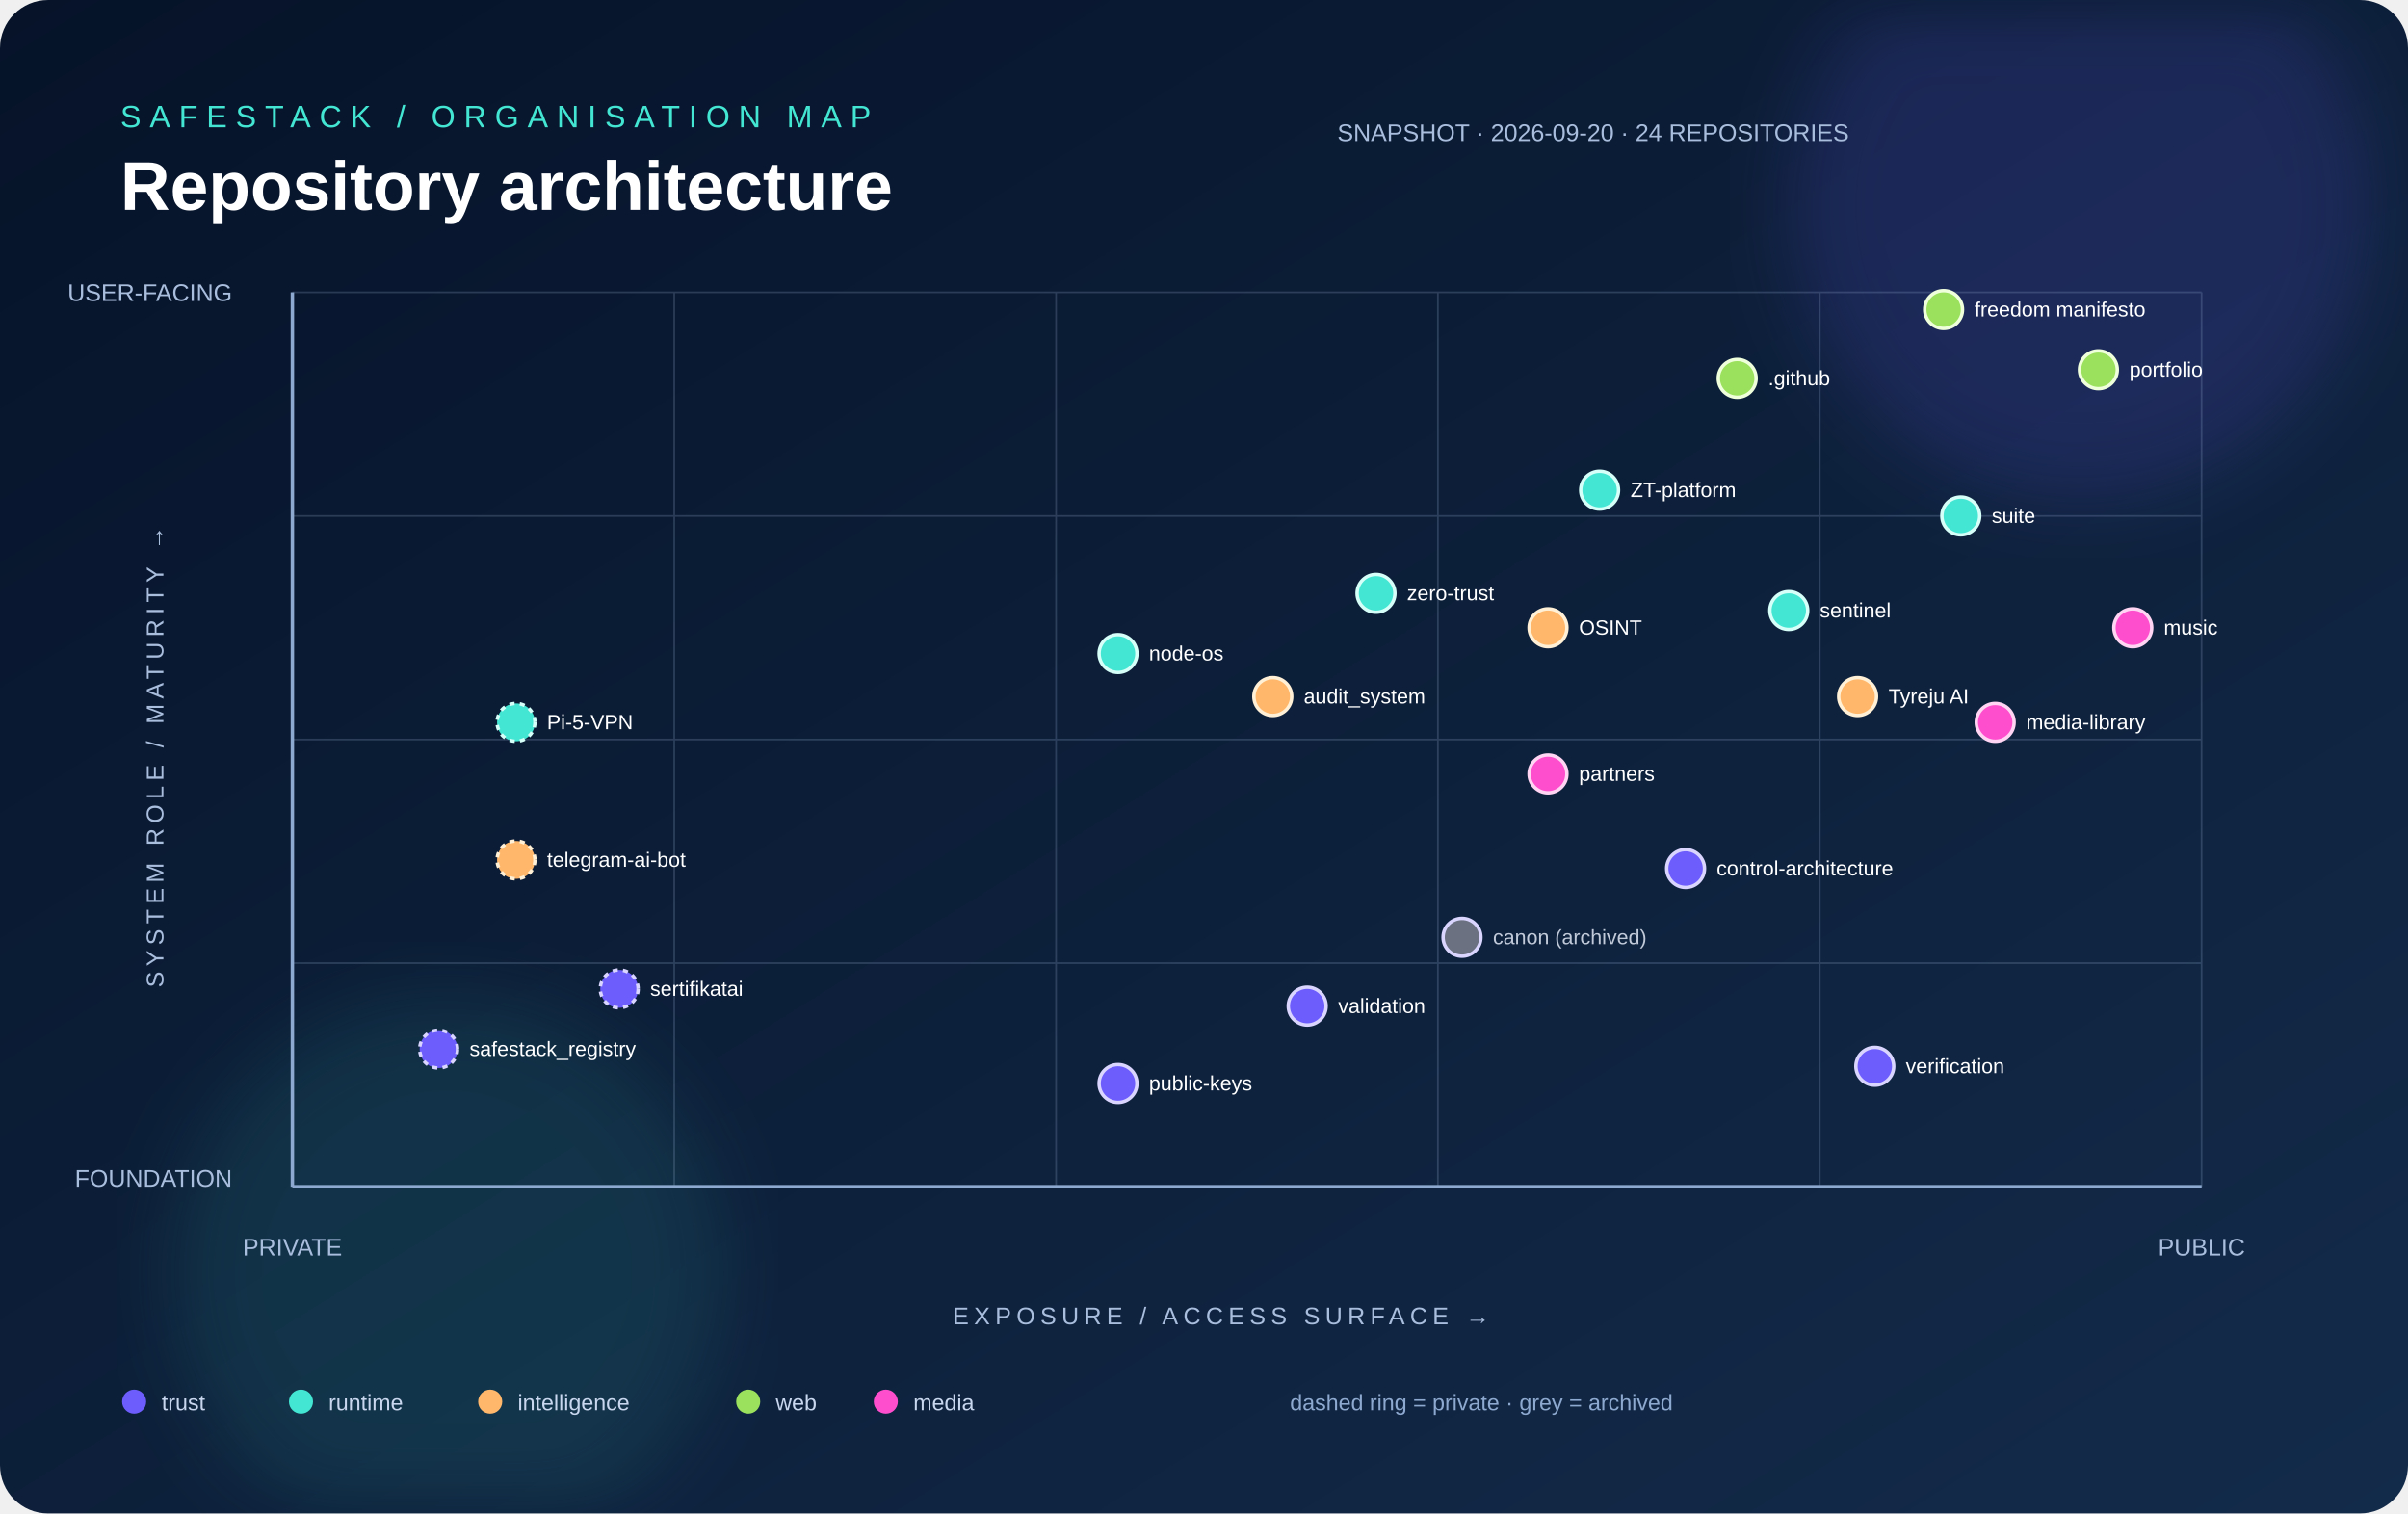
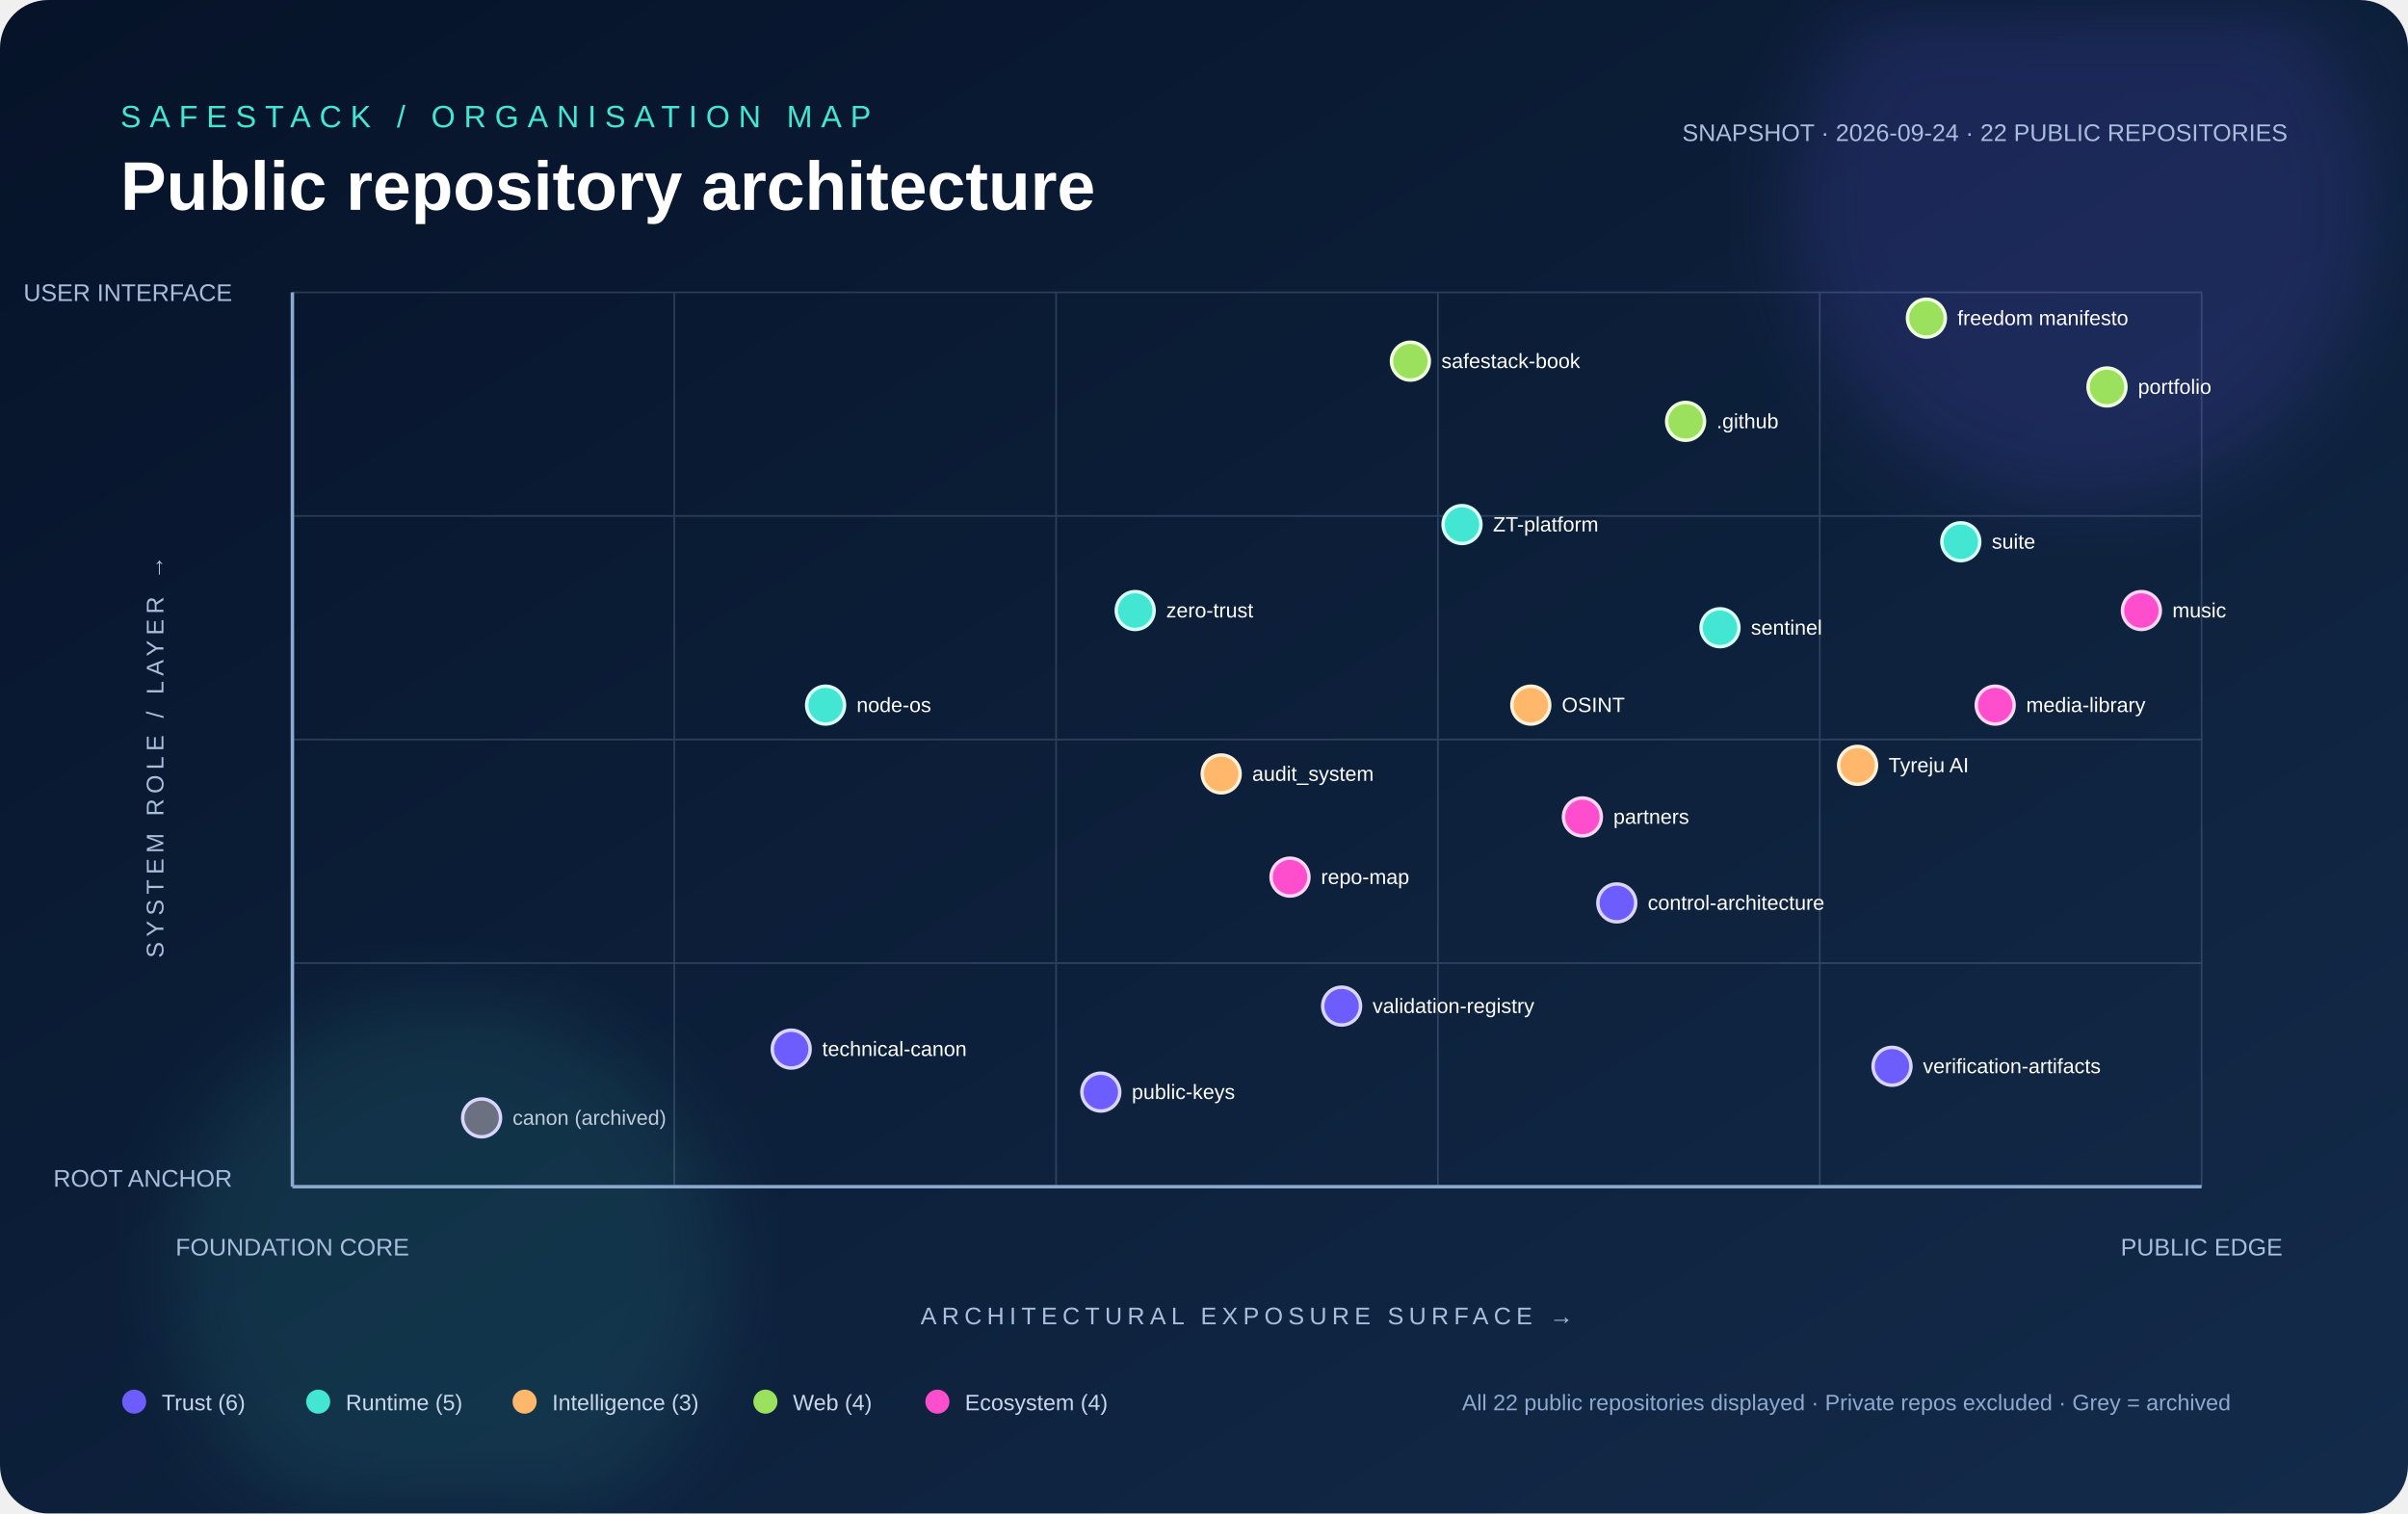
<svg xmlns="http://www.w3.org/2000/svg" viewBox="0 0 1400 880" role="img" aria-labelledby="title desc">
  <defs>
    <linearGradient id="bg" x1="0" y1="0" x2="1" y2="1">
      <stop stop-color="#061329" />
      <stop offset="1" stop-color="#132b4a" />
    </linearGradient>
    <filter id="soft">
      <feGaussianBlur stdDeviation="22" />
    </filter>
  </defs>
  <rect width="1400" height="880" rx="28" fill="url(#bg)" />
  <circle cx="1210" cy="120" r="170" fill="#6d5dfc" opacity=".16" filter="url(#soft)" />
  <circle cx="260" cy="740" r="160" fill="#43e6d2" opacity=".10" filter="url(#soft)" />
  <text x="70" y="74" fill="#43e6d2" font-family="Arial,Helvetica,sans-serif" font-size="18" letter-spacing="5">SAFESTACK / ORGANISATION MAP</text>
-   <text x="70" y="122" fill="#fff" font-family="Arial,Helvetica,sans-serif" font-size="40" font-weight="700">Repository architecture</text>
-   <text x="1075" y="82" fill="#a9bddd" font-family="Arial,Helvetica,sans-serif" font-size="14" text-anchor="end">SNAPSHOT · 2026-09-20 · 24 REPOSITORIES</text>
+   <text x="70" y="122" fill="#fff" font-family="Arial,Helvetica,sans-serif" font-size="40" font-weight="700">Public repository architecture</text>
+   <text x="1330" y="82" fill="#a9bddd" font-family="Arial,Helvetica,sans-serif" font-size="14" text-anchor="end">SNAPSHOT · 2026-09-24 · 22 PUBLIC REPOSITORIES</text>
  <g opacity=".22" stroke="#9fb5d9" stroke-width="1">
    <path d="M170 170H1280M170 300H1280M170 430H1280M170 560H1280M170 690H1280" />
    <path d="M170 170V690M392 170V690M614 170V690M836 170V690M1058 170V690M1280 170V690" />
  </g>
  <g stroke="#8ea9cf" stroke-width="2">
    <path d="M170 690H1280" />
    <path d="M170 690V170" />
  </g>
  <g fill="#a9bddd" font-family="Arial,Helvetica,sans-serif" font-size="14">
-     <text x="170" y="730" text-anchor="middle">PRIVATE</text>
-     <text x="1280" y="730" text-anchor="middle">PUBLIC</text>
-     <text x="710" y="770" text-anchor="middle" letter-spacing="3">EXPOSURE / ACCESS SURFACE  →</text>
-     <text x="135" y="690" text-anchor="end">FOUNDATION</text>
-     <text x="135" y="175" text-anchor="end">USER-FACING</text>
-     <text x="95" y="440" text-anchor="middle" transform="rotate(-90 95 440)" letter-spacing="3">SYSTEM ROLE / MATURITY  →</text>
+     <text x="170" y="730" text-anchor="middle">FOUNDATION CORE</text>
+     <text x="1280" y="730" text-anchor="middle">PUBLIC EDGE</text>
+     <text x="725" y="770" text-anchor="middle" letter-spacing="3">ARCHITECTURAL EXPOSURE SURFACE  →</text>
+     <text x="135" y="690" text-anchor="end">ROOT ANCHOR</text>
+     <text x="135" y="175" text-anchor="end">USER INTERFACE</text>
+     <text x="95" y="440" text-anchor="middle" transform="rotate(-90 95 440)" letter-spacing="3">SYSTEM ROLE / LAYER  →</text>
  </g>
  <g fill="#6d5dfc" stroke="#d9d5ff" stroke-width="2" font-family="Arial,Helvetica,sans-serif" font-size="12">
-     <circle cx="255" cy="610" r="11" stroke-dasharray="3 3" />
-     <text x="273" y="614" fill="#fff" stroke="none">safestack_registry</text>
-     <circle cx="360" cy="575" r="11" stroke-dasharray="3 3" />
-     <text x="378" y="579" fill="#fff" stroke="none">sertifikatai</text>
-     <circle cx="650" cy="630" r="11" />
-     <text x="668" y="634" fill="#fff" stroke="none">public-keys</text>
-     <circle cx="760" cy="585" r="11" />
-     <text x="778" y="589" fill="#fff" stroke="none">validation</text>
-     <circle cx="850" cy="545" r="11" fill="#6b7180" />
-     <text x="868" y="549" fill="#c1cad9" stroke="none">canon (archived)</text>
-     <circle cx="980" cy="505" r="11" />
-     <text x="998" y="509" fill="#fff" stroke="none">control-architecture</text>
-     <circle cx="1090" cy="620" r="11" />
-     <text x="1108" y="624" fill="#fff" stroke="none">verification</text>
+     <circle cx="280" cy="650" r="11" fill="#6b7180" />
+     <text x="298" y="654" fill="#c1cad9" stroke="none">canon (archived)</text>
+     <circle cx="460" cy="610" r="11" />
+     <text x="478" y="614" fill="#fff" stroke="none">technical-canon</text>
+     <circle cx="640" cy="635" r="11" />
+     <text x="658" y="639" fill="#fff" stroke="none">public-keys</text>
+     <circle cx="780" cy="585" r="11" />
+     <text x="798" y="589" fill="#fff" stroke="none">validation-registry</text>
+     <circle cx="940" cy="525" r="11" />
+     <text x="958" y="529" fill="#fff" stroke="none">control-architecture</text>
+     <circle cx="1100" cy="620" r="11" />
+     <text x="1118" y="624" fill="#fff" stroke="none">verification-artifacts</text>
  </g>
  <g fill="#43e6d2" stroke="#d5fff8" stroke-width="2" font-family="Arial,Helvetica,sans-serif" font-size="12">
-     <circle cx="300" cy="420" r="11" stroke-dasharray="3 3" />
-     <text x="318" y="424" fill="#fff" stroke="none">Pi-5-VPN</text>
-     <circle cx="650" cy="380" r="11" />
-     <text x="668" y="384" fill="#fff" stroke="none">node-os</text>
-     <circle cx="800" cy="345" r="11" />
-     <text x="818" y="349" fill="#fff" stroke="none">zero-trust</text>
-     <circle cx="930" cy="285" r="11" />
-     <text x="948" y="289" fill="#fff" stroke="none">ZT-platform</text>
-     <circle cx="1040" cy="355" r="11" />
-     <text x="1058" y="359" fill="#fff" stroke="none">sentinel</text>
-     <circle cx="1140" cy="300" r="11" />
-     <text x="1158" y="304" fill="#fff" stroke="none">suite</text>
+     <circle cx="480" cy="410" r="11" />
+     <text x="498" y="414" fill="#fff" stroke="none">node-os</text>
+     <circle cx="660" cy="355" r="11" />
+     <text x="678" y="359" fill="#fff" stroke="none">zero-trust</text>
+     <circle cx="850" cy="305" r="11" />
+     <text x="868" y="309" fill="#fff" stroke="none">ZT-platform</text>
+     <circle cx="1000" cy="365" r="11" />
+     <text x="1018" y="369" fill="#fff" stroke="none">sentinel</text>
+     <circle cx="1140" cy="315" r="11" />
+     <text x="1158" y="319" fill="#fff" stroke="none">suite</text>
  </g>
  <g fill="#ffb86b" stroke="#fff0d6" stroke-width="2" font-family="Arial,Helvetica,sans-serif" font-size="12">
-     <circle cx="300" cy="500" r="11" stroke-dasharray="3 3" />
-     <text x="318" y="504" fill="#fff" stroke="none">telegram-ai-bot</text>
-     <circle cx="740" cy="405" r="11" />
-     <text x="758" y="409" fill="#fff" stroke="none">audit_system</text>
-     <circle cx="900" cy="365" r="11" />
-     <text x="918" y="369" fill="#fff" stroke="none">OSINT</text>
-     <circle cx="1080" cy="405" r="11" />
-     <text x="1098" y="409" fill="#fff" stroke="none">Tyreju AI</text>
+     <circle cx="710" cy="450" r="11" />
+     <text x="728" y="454" fill="#fff" stroke="none">audit_system</text>
+     <circle cx="890" cy="410" r="11" />
+     <text x="908" y="414" fill="#fff" stroke="none">OSINT</text>
+     <circle cx="1080" cy="445" r="11" />
+     <text x="1098" y="449" fill="#fff" stroke="none">Tyreju AI</text>
  </g>
  <g fill="#9be15d" stroke="#efffdc" stroke-width="2" font-family="Arial,Helvetica,sans-serif" font-size="12">
-     <circle cx="1010" cy="220" r="11" />
-     <text x="1028" y="224" fill="#fff" stroke="none">.github</text>
-     <circle cx="1130" cy="180" r="11" />
-     <text x="1148" y="184" fill="#fff" stroke="none">freedom manifesto</text>
-     <circle cx="1220" cy="215" r="11" />
-     <text x="1238" y="219" fill="#fff" stroke="none">portfolio</text>
+     <circle cx="820" cy="210" r="11" />
+     <text x="838" y="214" fill="#fff" stroke="none">safestack-book</text>
+     <circle cx="980" cy="245" r="11" />
+     <text x="998" y="249" fill="#fff" stroke="none">.github</text>
+     <circle cx="1120" cy="185" r="11" />
+     <text x="1138" y="189" fill="#fff" stroke="none">freedom manifesto</text>
+     <circle cx="1225" cy="225" r="11" />
+     <text x="1243" y="229" fill="#fff" stroke="none">portfolio</text>
  </g>
  <g fill="#ff4ecd" stroke="#ffd5f3" stroke-width="2" font-family="Arial,Helvetica,sans-serif" font-size="12">
-     <circle cx="900" cy="450" r="11" />
-     <text x="918" y="454" fill="#fff" stroke="none">partners</text>
-     <circle cx="1160" cy="420" r="11" />
-     <text x="1178" y="424" fill="#fff" stroke="none">media-library</text>
-     <circle cx="1240" cy="365" r="11" />
-     <text x="1258" y="369" fill="#fff" stroke="none">music</text>
+     <circle cx="750" cy="510" r="11" />
+     <text x="768" y="514" fill="#fff" stroke="none">repo-map</text>
+     <circle cx="920" cy="475" r="11" />
+     <text x="938" y="479" fill="#fff" stroke="none">partners</text>
+     <circle cx="1160" cy="410" r="11" />
+     <text x="1178" y="414" fill="#fff" stroke="none">media-library</text>
+     <circle cx="1245" cy="355" r="11" />
+     <text x="1263" y="359" fill="#fff" stroke="none">music</text>
  </g>
  <g transform="translate(70 815)" font-family="Arial,Helvetica,sans-serif" font-size="13">
    <circle cx="8" cy="0" r="7" fill="#6d5dfc" />
-     <text x="24" y="5" fill="#c8d6ee">trust</text>
-     <circle cx="105" cy="0" r="7" fill="#43e6d2" />
-     <text x="121" y="5" fill="#c8d6ee">runtime</text>
-     <circle cx="215" cy="0" r="7" fill="#ffb86b" />
-     <text x="231" y="5" fill="#c8d6ee">intelligence</text>
-     <circle cx="365" cy="0" r="7" fill="#9be15d" />
-     <text x="381" y="5" fill="#c8d6ee">web</text>
-     <circle cx="445" cy="0" r="7" fill="#ff4ecd" />
-     <text x="461" y="5" fill="#c8d6ee">media</text>
-     <text x="680" y="5" fill="#8ea9cf">dashed ring = private · grey = archived</text>
+     <text x="24" y="5" fill="#c8d6ee">Trust (6)</text>
+     <circle cx="115" cy="0" r="7" fill="#43e6d2" />
+     <text x="131" y="5" fill="#c8d6ee">Runtime (5)</text>
+     <circle cx="235" cy="0" r="7" fill="#ffb86b" />
+     <text x="251" y="5" fill="#c8d6ee">Intelligence (3)</text>
+     <circle cx="375" cy="0" r="7" fill="#9be15d" />
+     <text x="391" y="5" fill="#c8d6ee">Web (4)</text>
+     <circle cx="475" cy="0" r="7" fill="#ff4ecd" />
+     <text x="491" y="5" fill="#c8d6ee">Ecosystem (4)</text>
+     <text x="780" y="5" fill="#8ea9cf">All 22 public repositories displayed · Private repos excluded · Grey = archived</text>
  </g>
</svg>
